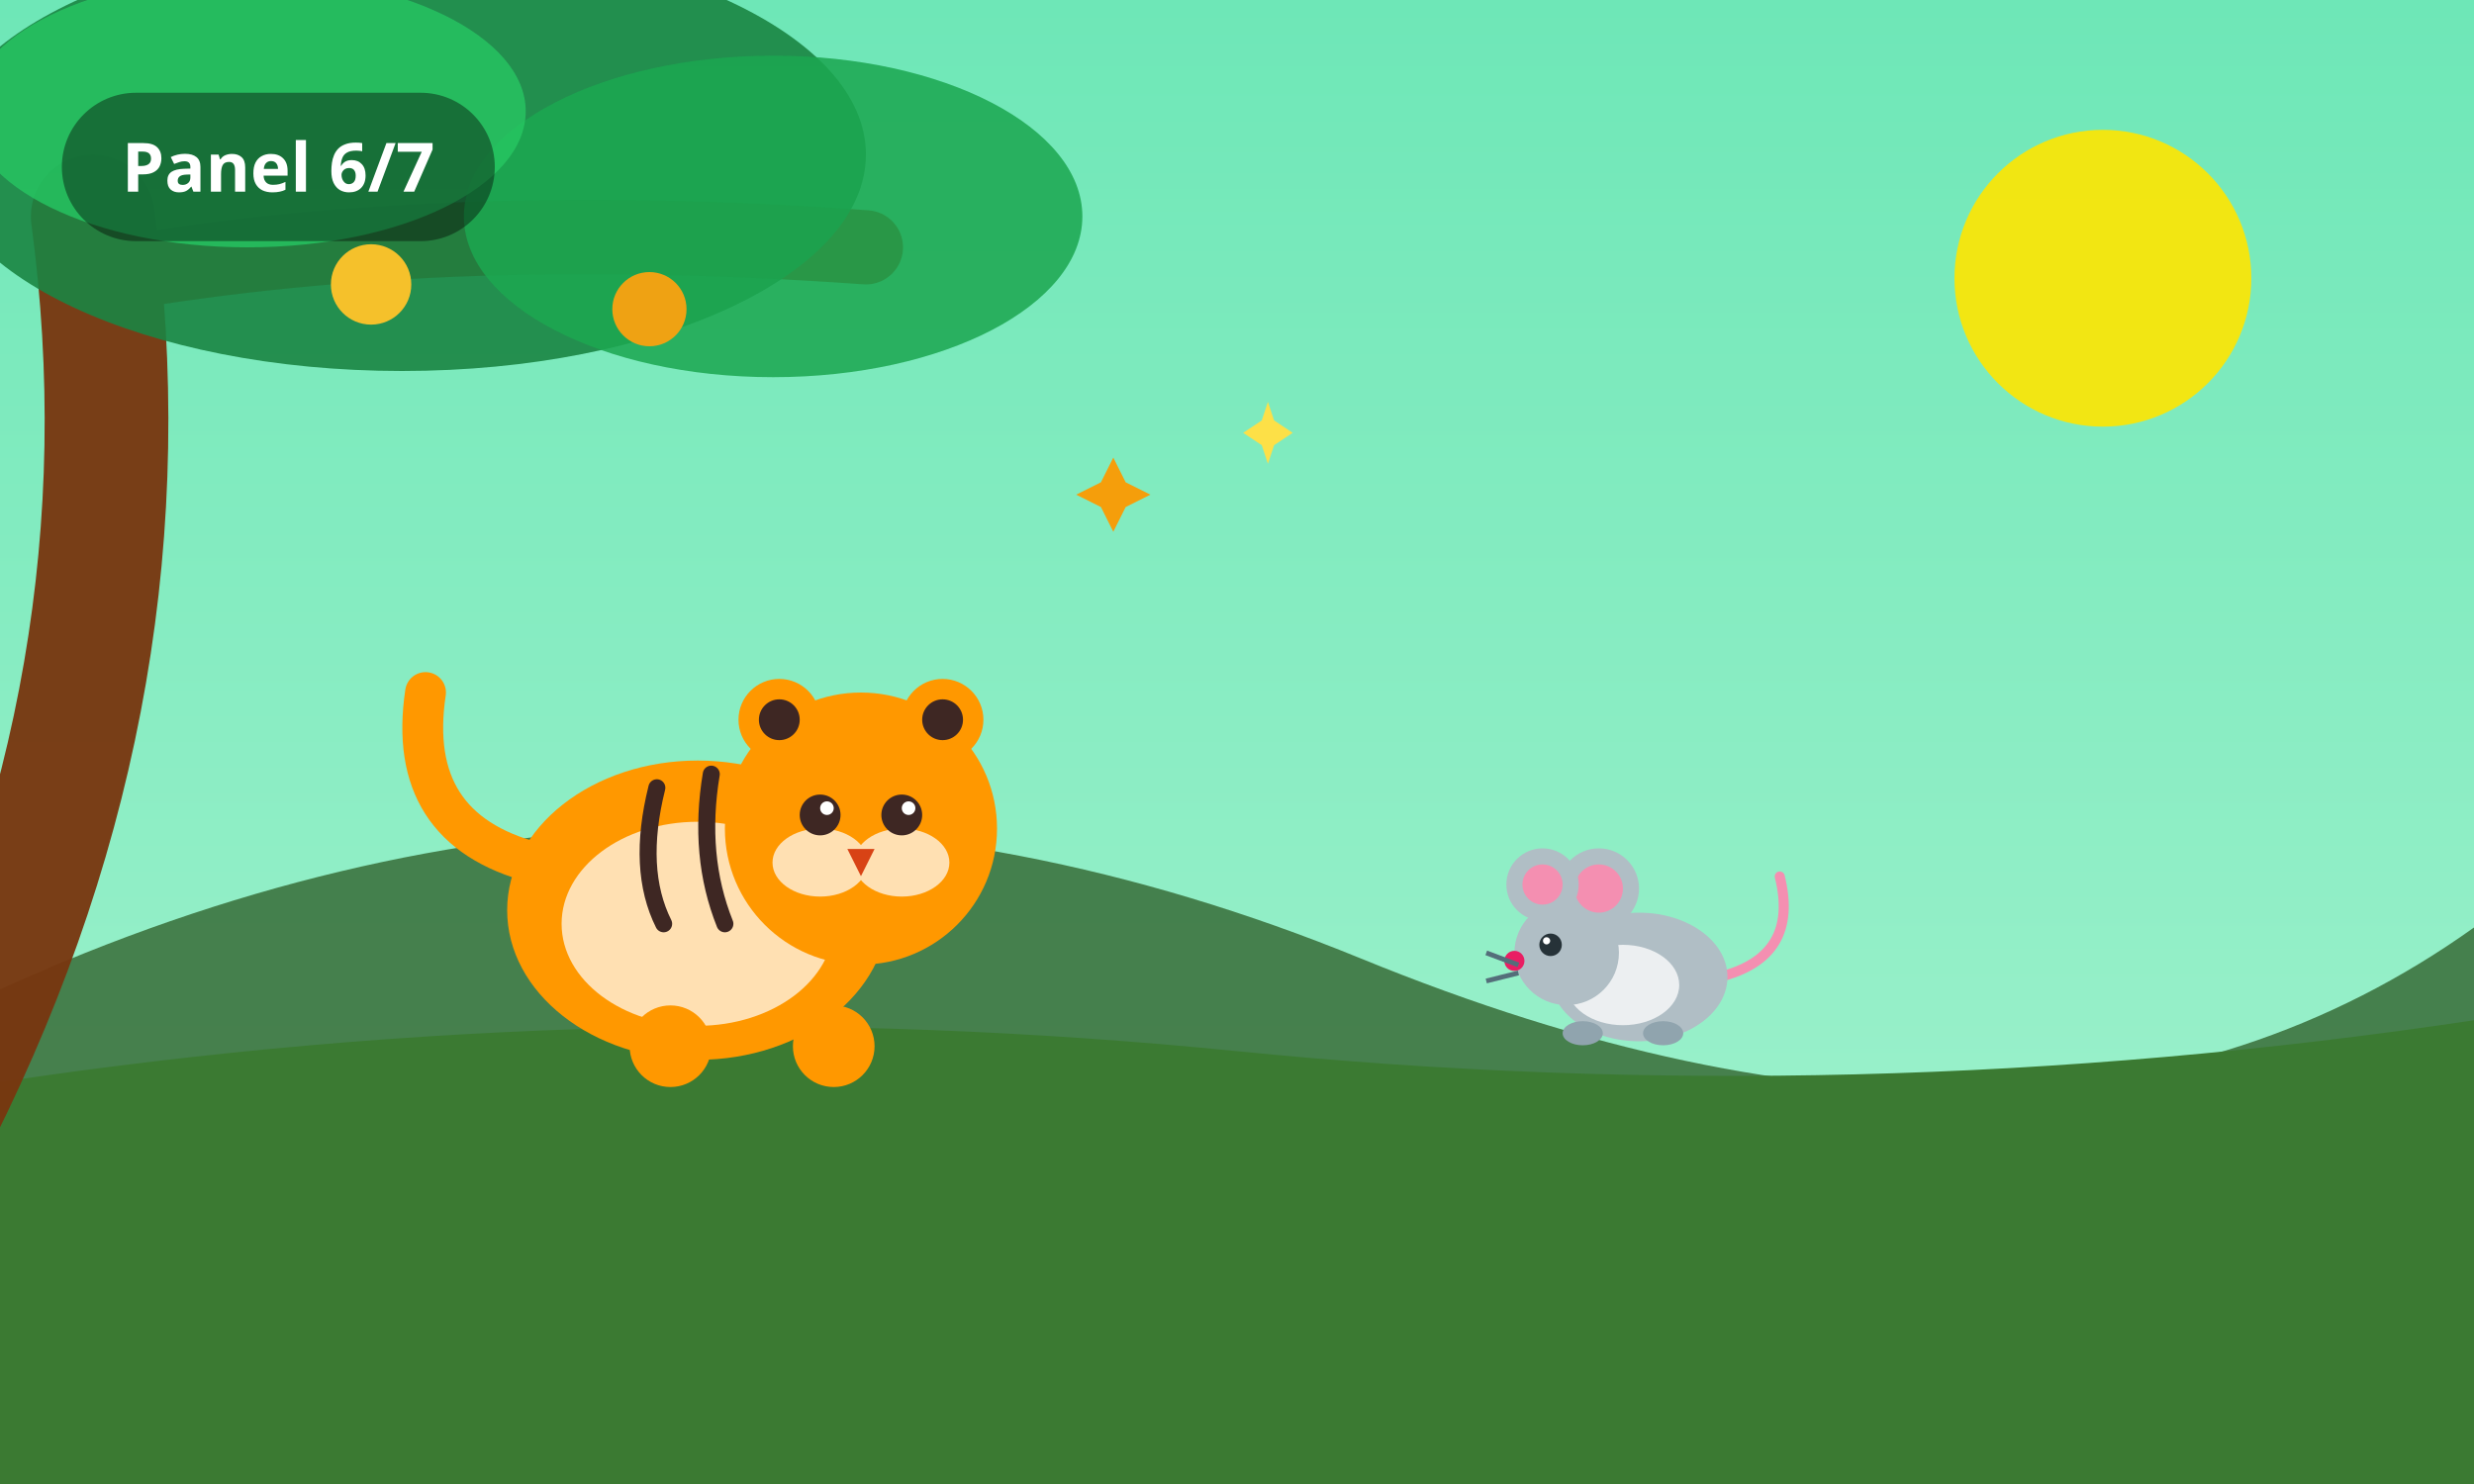
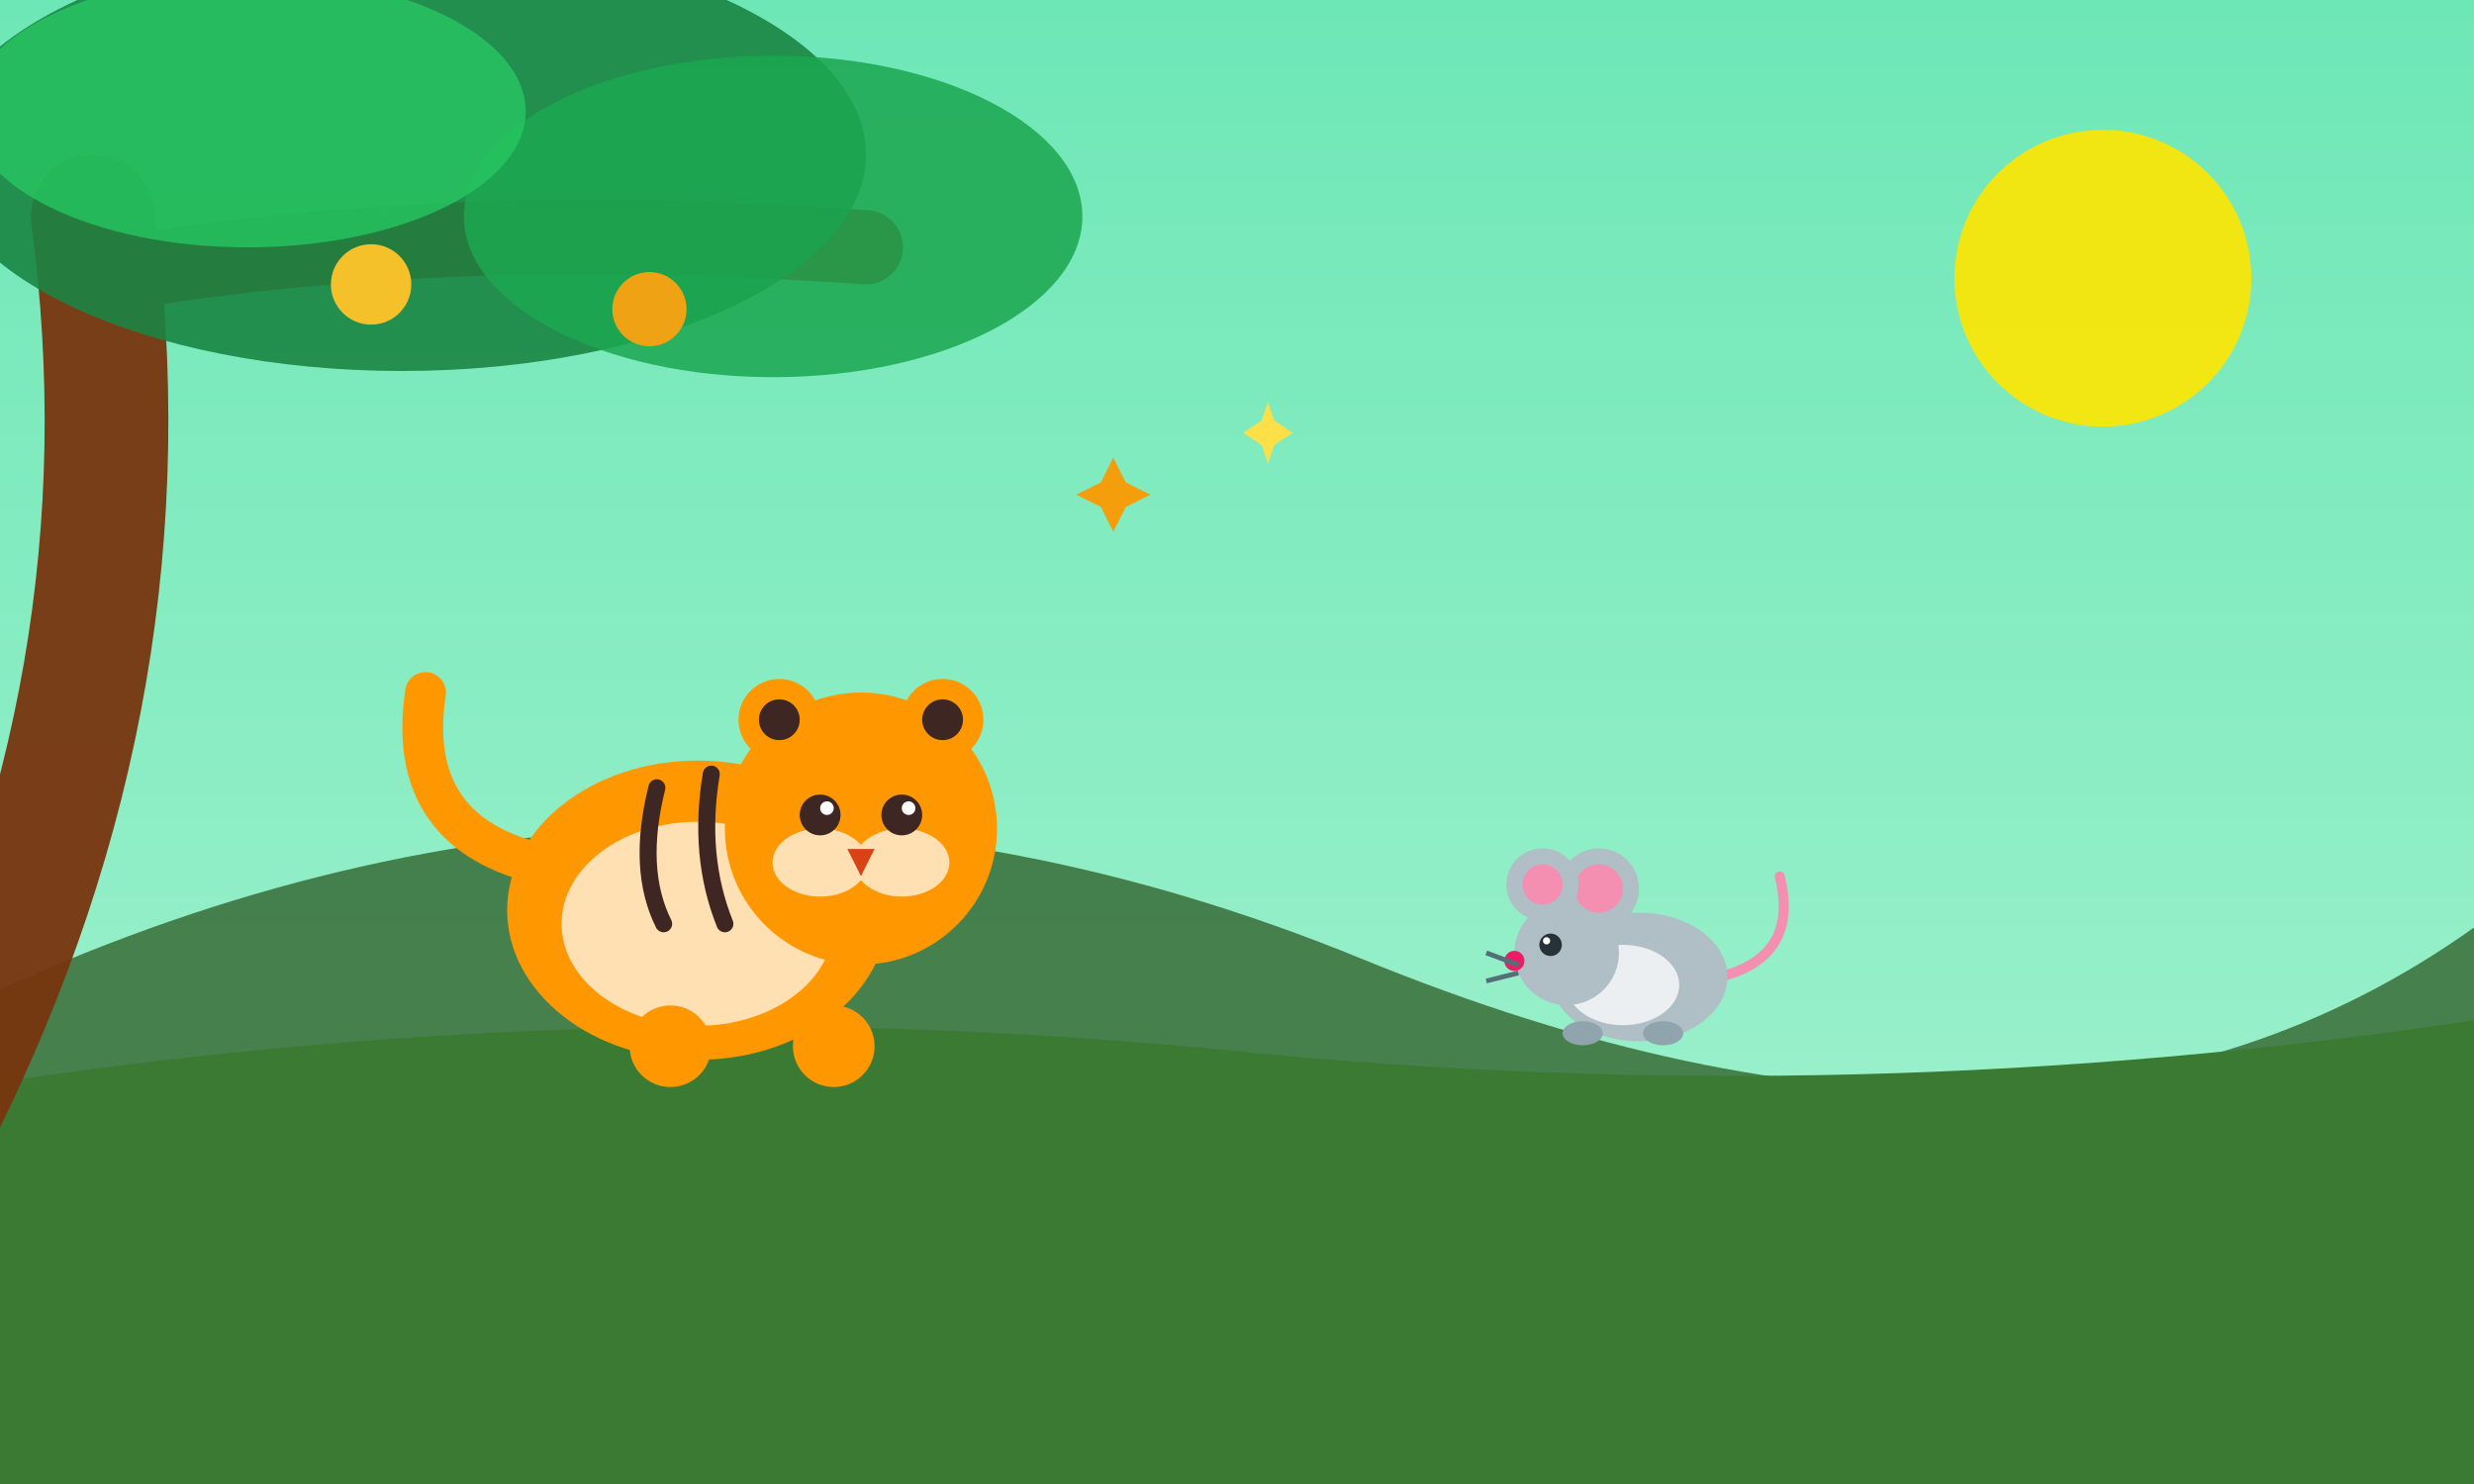
<svg xmlns="http://www.w3.org/2000/svg" viewBox="0 0 400 240" class="story-svg-canvas">
  <defs>
    <linearGradient id="skyGrad_5" x1="0%" y1="0%" x2="0%" y2="100%">
      <stop offset="0%" stop-color="#6ee7b7" />
      <stop offset="100%" stop-color="#a7f3d0" />
    </linearGradient>
  </defs>
  <rect width="400" height="240" fill="url(#skyGrad_5)" />
  <circle cx="340" cy="45" r="24" fill="#FFE600" opacity="0.9" />
  <path d="M 0 160 Q 110 110 220 155 T 400 150 L 400 240 L 0 240 Z" fill="#2B5B24" opacity="0.75" />
  <path d="M 0 175 Q 100 160 200 170 T 400 165 L 400 240 L 0 240 Z" fill="#3B7A32" />
  <g opacity="0.95">
    <path d="M-10 180 Q25 110 15 35" stroke="#78350F" stroke-width="20" fill="none" stroke-linecap="round" />
    <path d="M15 45 Q70 35 140 40" stroke="#78350F" stroke-width="12" fill="none" stroke-linecap="round" />
    <ellipse cx="65" cy="25" rx="75" ry="35" fill="#15803D" opacity="0.9" />
    <ellipse cx="125" cy="35" rx="50" ry="26" fill="#16A34A" opacity="0.85" />
    <ellipse cx="40" cy="18" rx="45" ry="22" fill="#22C55E" opacity="0.8" />
    <circle cx="60" cy="46" r="6.5" fill="#FBBF24" />
    <circle cx="105" cy="50" r="6" fill="#F59E0B" />
  </g>
  <g transform="translate(180, 80)">
    <path d="M0 -6 L2 -2 L6 0 L2 2 L0 6 L-2 2 L-6 0 L-2 -2 Z" fill="#F59E0B" />
    <path d="M25 -15 L26 -12 L29 -10 L26 -8 L25 -5 L24 -8 L21 -10 L24 -12 Z" fill="#FDE047" />
  </g>
  <g class="anim-character">
    <g transform="translate(115, 145) scale(1.1, 1.1) translate(-50, -50)">
      <path d="M24 45 Q5 40 8 20" stroke="#FF9800" stroke-width="6" stroke-linecap="round" fill="none" />
      <ellipse cx="48" cy="52" rx="28" ry="22" fill="#FF9800" />
      <ellipse cx="48" cy="54" rx="20" ry="15" fill="#FFE0B2" />
      <path d="M42 34 Q39 46 43 54 M50 32 Q48 44 52 54" stroke="#3E2723" stroke-width="2.5" stroke-linecap="round" fill="none" />
      <circle cx="72" cy="40" r="20" fill="#FF9800" />
      <circle cx="60" cy="24" r="6" fill="#FF9800" />
      <circle cx="60" cy="24" r="3" fill="#3E2723" />
      <circle cx="84" cy="24" r="6" fill="#FF9800" />
      <circle cx="84" cy="24" r="3" fill="#3E2723" />
      <ellipse cx="66" cy="45" rx="7" ry="5" fill="#FFE0B2" />
      <ellipse cx="78" cy="45" rx="7" ry="5" fill="#FFE0B2" />
      <circle cx="66" cy="38" r="3" fill="#3E2723" />
      <circle cx="67" cy="37" r="1" fill="#FFFFFF" />
      <circle cx="78" cy="38" r="3" fill="#3E2723" />
      <circle cx="79" cy="37" r="1" fill="#FFFFFF" />
      <polygon points="70,43 74,43 72,47" fill="#D84315" />
      <circle cx="44" cy="72" r="6" fill="#FF9800" />
      <circle cx="68" cy="72" r="6" fill="#FF9800" />
    </g>
  </g>
  <g class="anim-character">
    <g transform="translate(265, 158) scale(-0.65, 0.65) translate(-50, -50)">
      <path d="M30 50 Q10 45 15 25" stroke="#F48FB1" stroke-width="2.5" fill="none" stroke-linecap="round" />
      <ellipse cx="50" cy="50" rx="22" ry="16" fill="#B0BEC5" />
      <ellipse cx="54" cy="52" rx="14" ry="10" fill="#ECEFF1" />
      <circle cx="68" cy="44" r="13" fill="#B0BEC5" />
      <circle cx="60" cy="28" r="10" fill="#B0BEC5" />
      <circle cx="60" cy="28" r="6" fill="#F48FB1" />
      <circle cx="74" cy="27" r="9" fill="#B0BEC5" />
      <circle cx="74" cy="27" r="5" fill="#F48FB1" />
      <circle cx="72" cy="42" r="2.8" fill="#263238" />
      <circle cx="73" cy="41" r="0.9" fill="#FFFFFF" />
      <circle cx="81" cy="46" r="2.5" fill="#E91E63" />
      <path d="M80 47 L88 44 M80 49 L88 51" stroke="#546E7A" stroke-width="1.2" />
      <ellipse cx="44" cy="64" rx="5" ry="3" fill="#90A4AE" />
      <ellipse cx="64" cy="64" rx="5" ry="3" fill="#90A4AE" />
    </g>
  </g>
-   <g transform="translate(10, 15)">
-     <rect width="70" height="24" rx="12" fill="rgba(0,0,0,0.4)" />
-     <text x="35" y="16" fill="#FFFFFF" font-family="'Nunito', sans-serif" font-size="11" font-weight="700" text-anchor="middle">
-             Panel 6/7
-           </text>
-   </g>
</svg>
